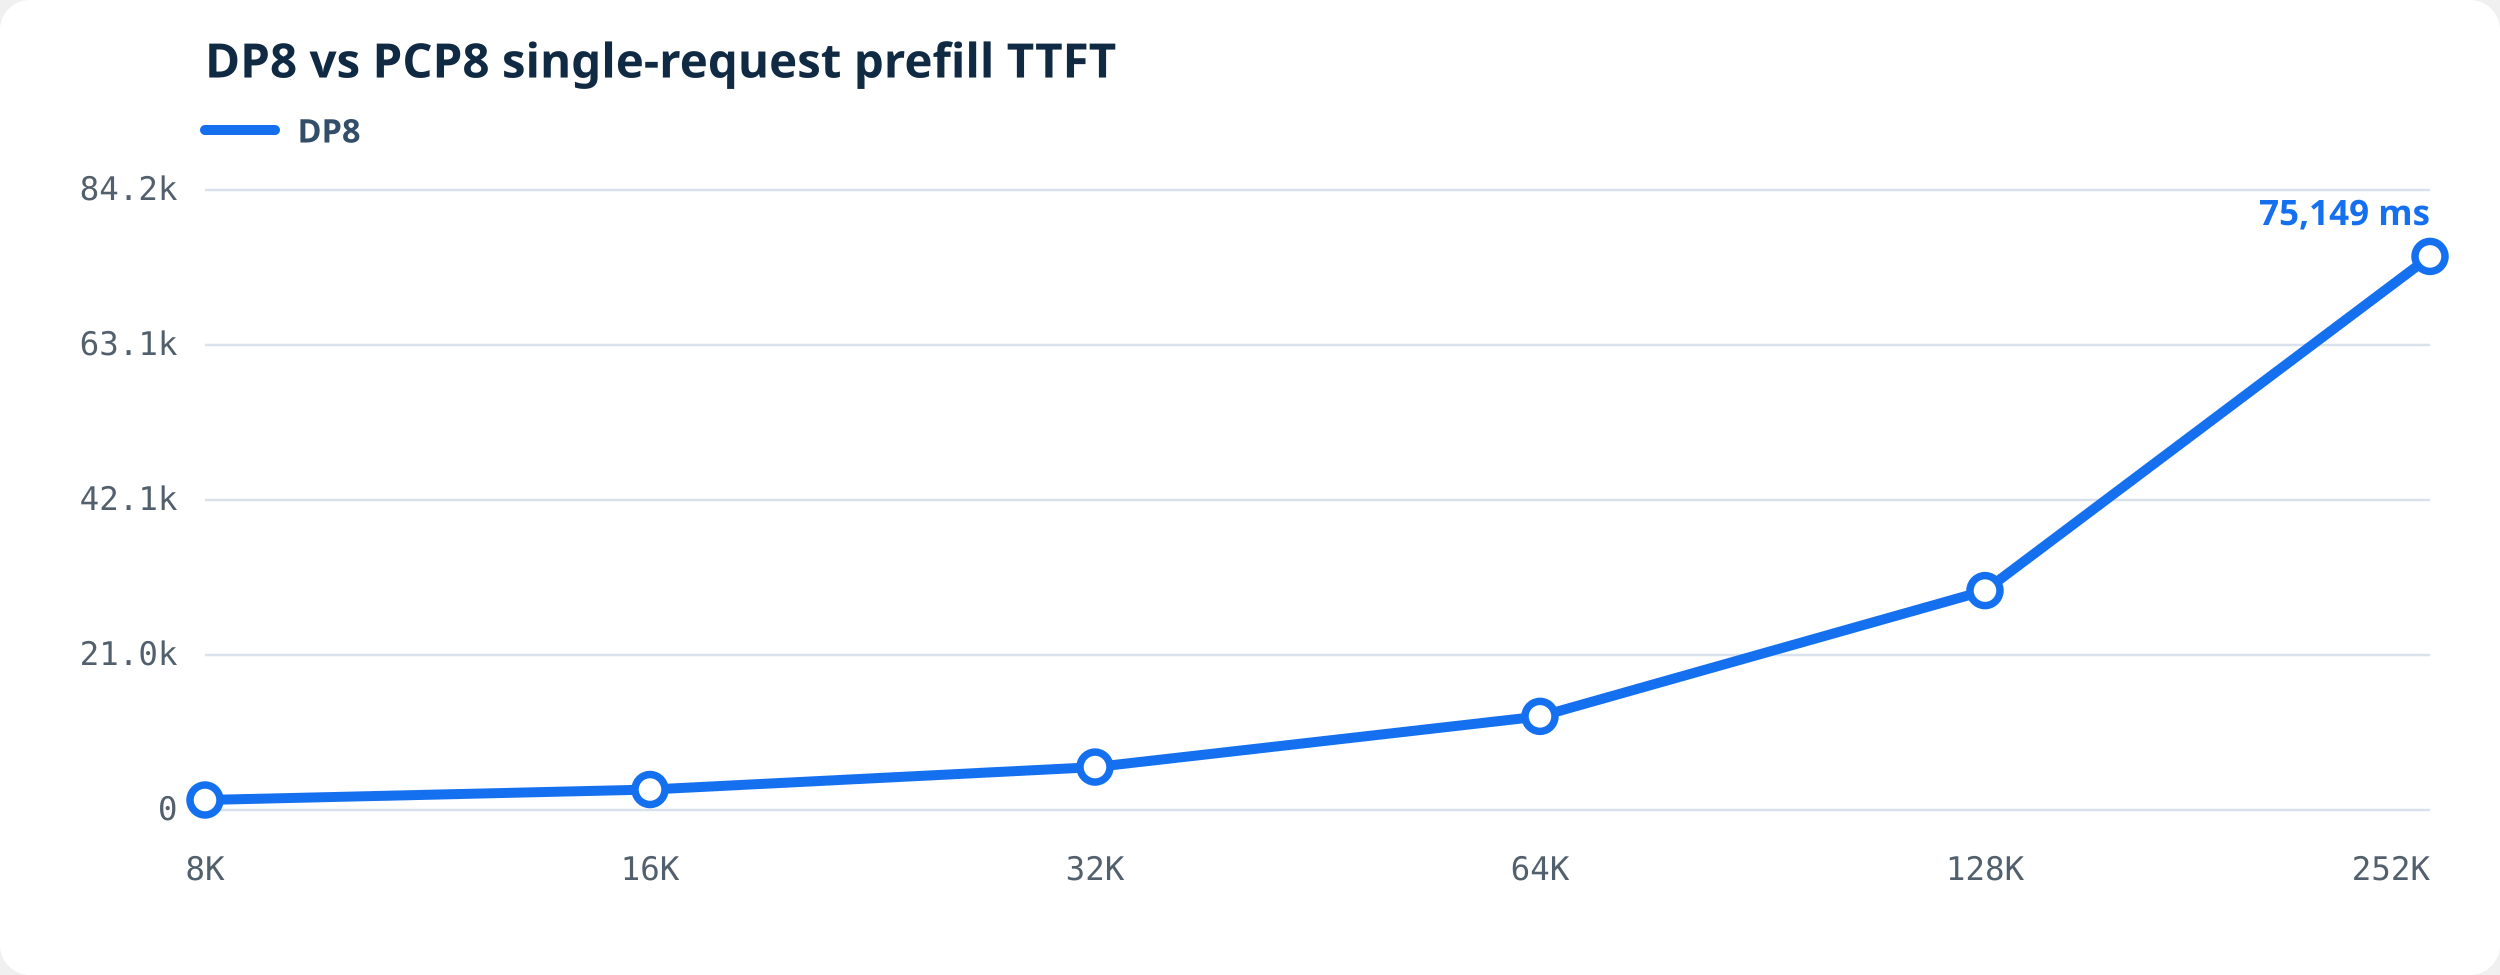
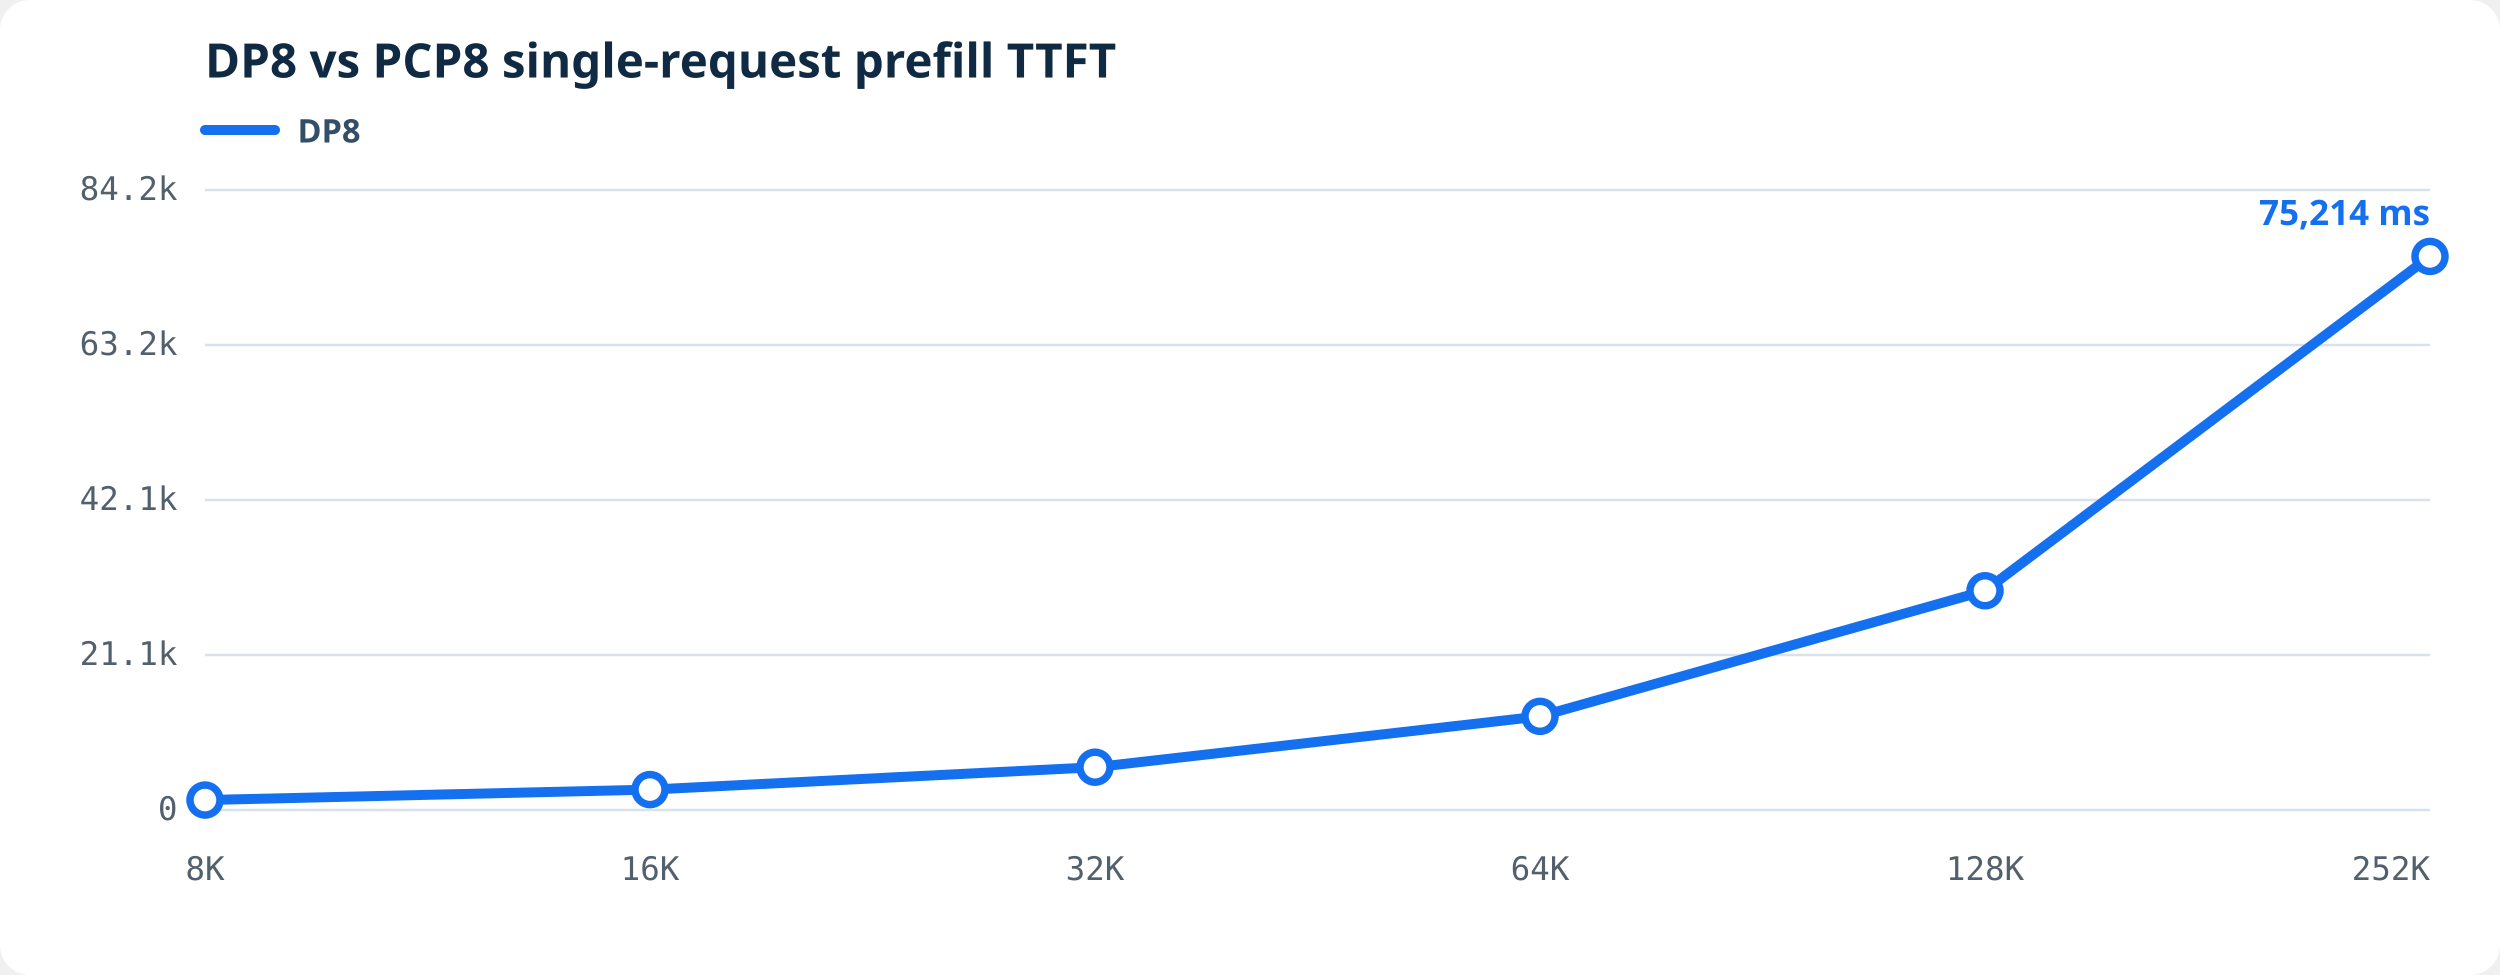
<svg xmlns="http://www.w3.org/2000/svg" viewBox="0 0 1000 390" role="img" aria-labelledby="prefill-ttft-title prefill-ttft-desc">
  <style>.bg{fill:#fff}.grid{stroke:#d9e2ec;stroke-width:1}.axis{fill:#52606d;font:13px ui-monospace,SFMono-Regular,Consolas,monospace}.heading{fill:#102a43;font:600 19px system-ui,sans-serif}.line{fill:none;stroke-width:4;stroke-linejoin:round;stroke-linecap:round}.dot{fill:#fff;stroke-width:3}.latest{stroke-width:3}.legend{fill:#334e68;font:600 13px system-ui,sans-serif}.value{font:600 14px system-ui,sans-serif}</style>
  <rect class="bg" width="1000" height="390" rx="12" />
  <text class="heading" x="82" y="31">DP8 vs PCP8 single-request prefill TTFT</text>
  <line x1="82" y1="52" x2="110" y2="52" stroke="#1570ef" stroke-width="4" stroke-linecap="round" />
  <text class="legend" x="119" y="57">DP8</text>
  <line class="grid" x1="82" y1="324.00" x2="972" y2="324.00" />
  <text class="axis" text-anchor="end" x="71" y="328.00">0</text>
  <line class="grid" x1="82" y1="262.00" x2="972" y2="262.00" />
-   <text class="axis" text-anchor="end" x="71" y="266.00">21.0k</text>
+   <text class="axis" text-anchor="end" x="71" y="266.00">21.1k</text>
  <line class="grid" x1="82" y1="200.00" x2="972" y2="200.00" />
  <text class="axis" text-anchor="end" x="71" y="204.00">42.1k</text>
  <line class="grid" x1="82" y1="138.00" x2="972" y2="138.00" />
-   <text class="axis" text-anchor="end" x="71" y="142.00">63.1k</text>
+   <text class="axis" text-anchor="end" x="71" y="142.00">63.2k</text>
  <line class="grid" x1="82" y1="76.00" x2="972" y2="76.00" />
  <text class="axis" text-anchor="end" x="71" y="80.00">84.2k</text>
  <text class="axis" text-anchor="middle" x="82.00" y="352">8K</text>
  <text class="axis" text-anchor="middle" x="260.00" y="352">16K</text>
  <text class="axis" text-anchor="middle" x="438.00" y="352">32K</text>
  <text class="axis" text-anchor="middle" x="616.00" y="352">64K</text>
  <text class="axis" text-anchor="middle" x="794.00" y="352">128K</text>
  <text class="axis" text-anchor="end" x="972.00" y="352">252K</text>
-   <polyline class="line" stroke="#1570ef" points="82.00,320.00 260.00,315.81 438.00,306.83 616.00,286.55 794.00,236.25 972.00,102.57" />
-   <circle class="dot" fill="#fff" stroke="#1570ef" cx="82.00" cy="320.00" r="6" />
-   <circle class="dot" fill="#fff" stroke="#1570ef" cx="260.00" cy="315.81" r="6" />
-   <circle class="dot" fill="#fff" stroke="#1570ef" cx="438.00" cy="306.83" r="6" />
-   <circle class="dot" fill="#fff" stroke="#1570ef" cx="616.00" cy="286.55" r="6" />
-   <circle class="dot" fill="#fff" stroke="#1570ef" cx="794.00" cy="236.25" r="6" />
+   <polyline class="line" stroke="#1570ef" points="82.00,320.02 260.00,315.84 438.00,306.88 616.00,286.54 794.00,236.30 972.00,102.57" />
+   <circle class="dot" fill="#fff" stroke="#1570ef" cx="82.00" cy="320.02" r="6" />
+   <circle class="dot" fill="#fff" stroke="#1570ef" cx="260.00" cy="315.84" r="6" />
+   <circle class="dot" fill="#fff" stroke="#1570ef" cx="438.00" cy="306.88" r="6" />
+   <circle class="dot" fill="#fff" stroke="#1570ef" cx="616.00" cy="286.54" r="6" />
+   <circle class="dot" fill="#fff" stroke="#1570ef" cx="794.00" cy="236.30" r="6" />
  <circle class="dot latest" fill="#1570ef" stroke="#1570ef" cx="972.00" cy="102.57" r="6" />
-   <text class="value" fill="#1570ef" text-anchor="end" x="972.00" y="90.00">75,149 ms</text>
+   <text class="value" fill="#1570ef" text-anchor="end" x="972.00" y="90.00">75,214 ms</text>
</svg>
